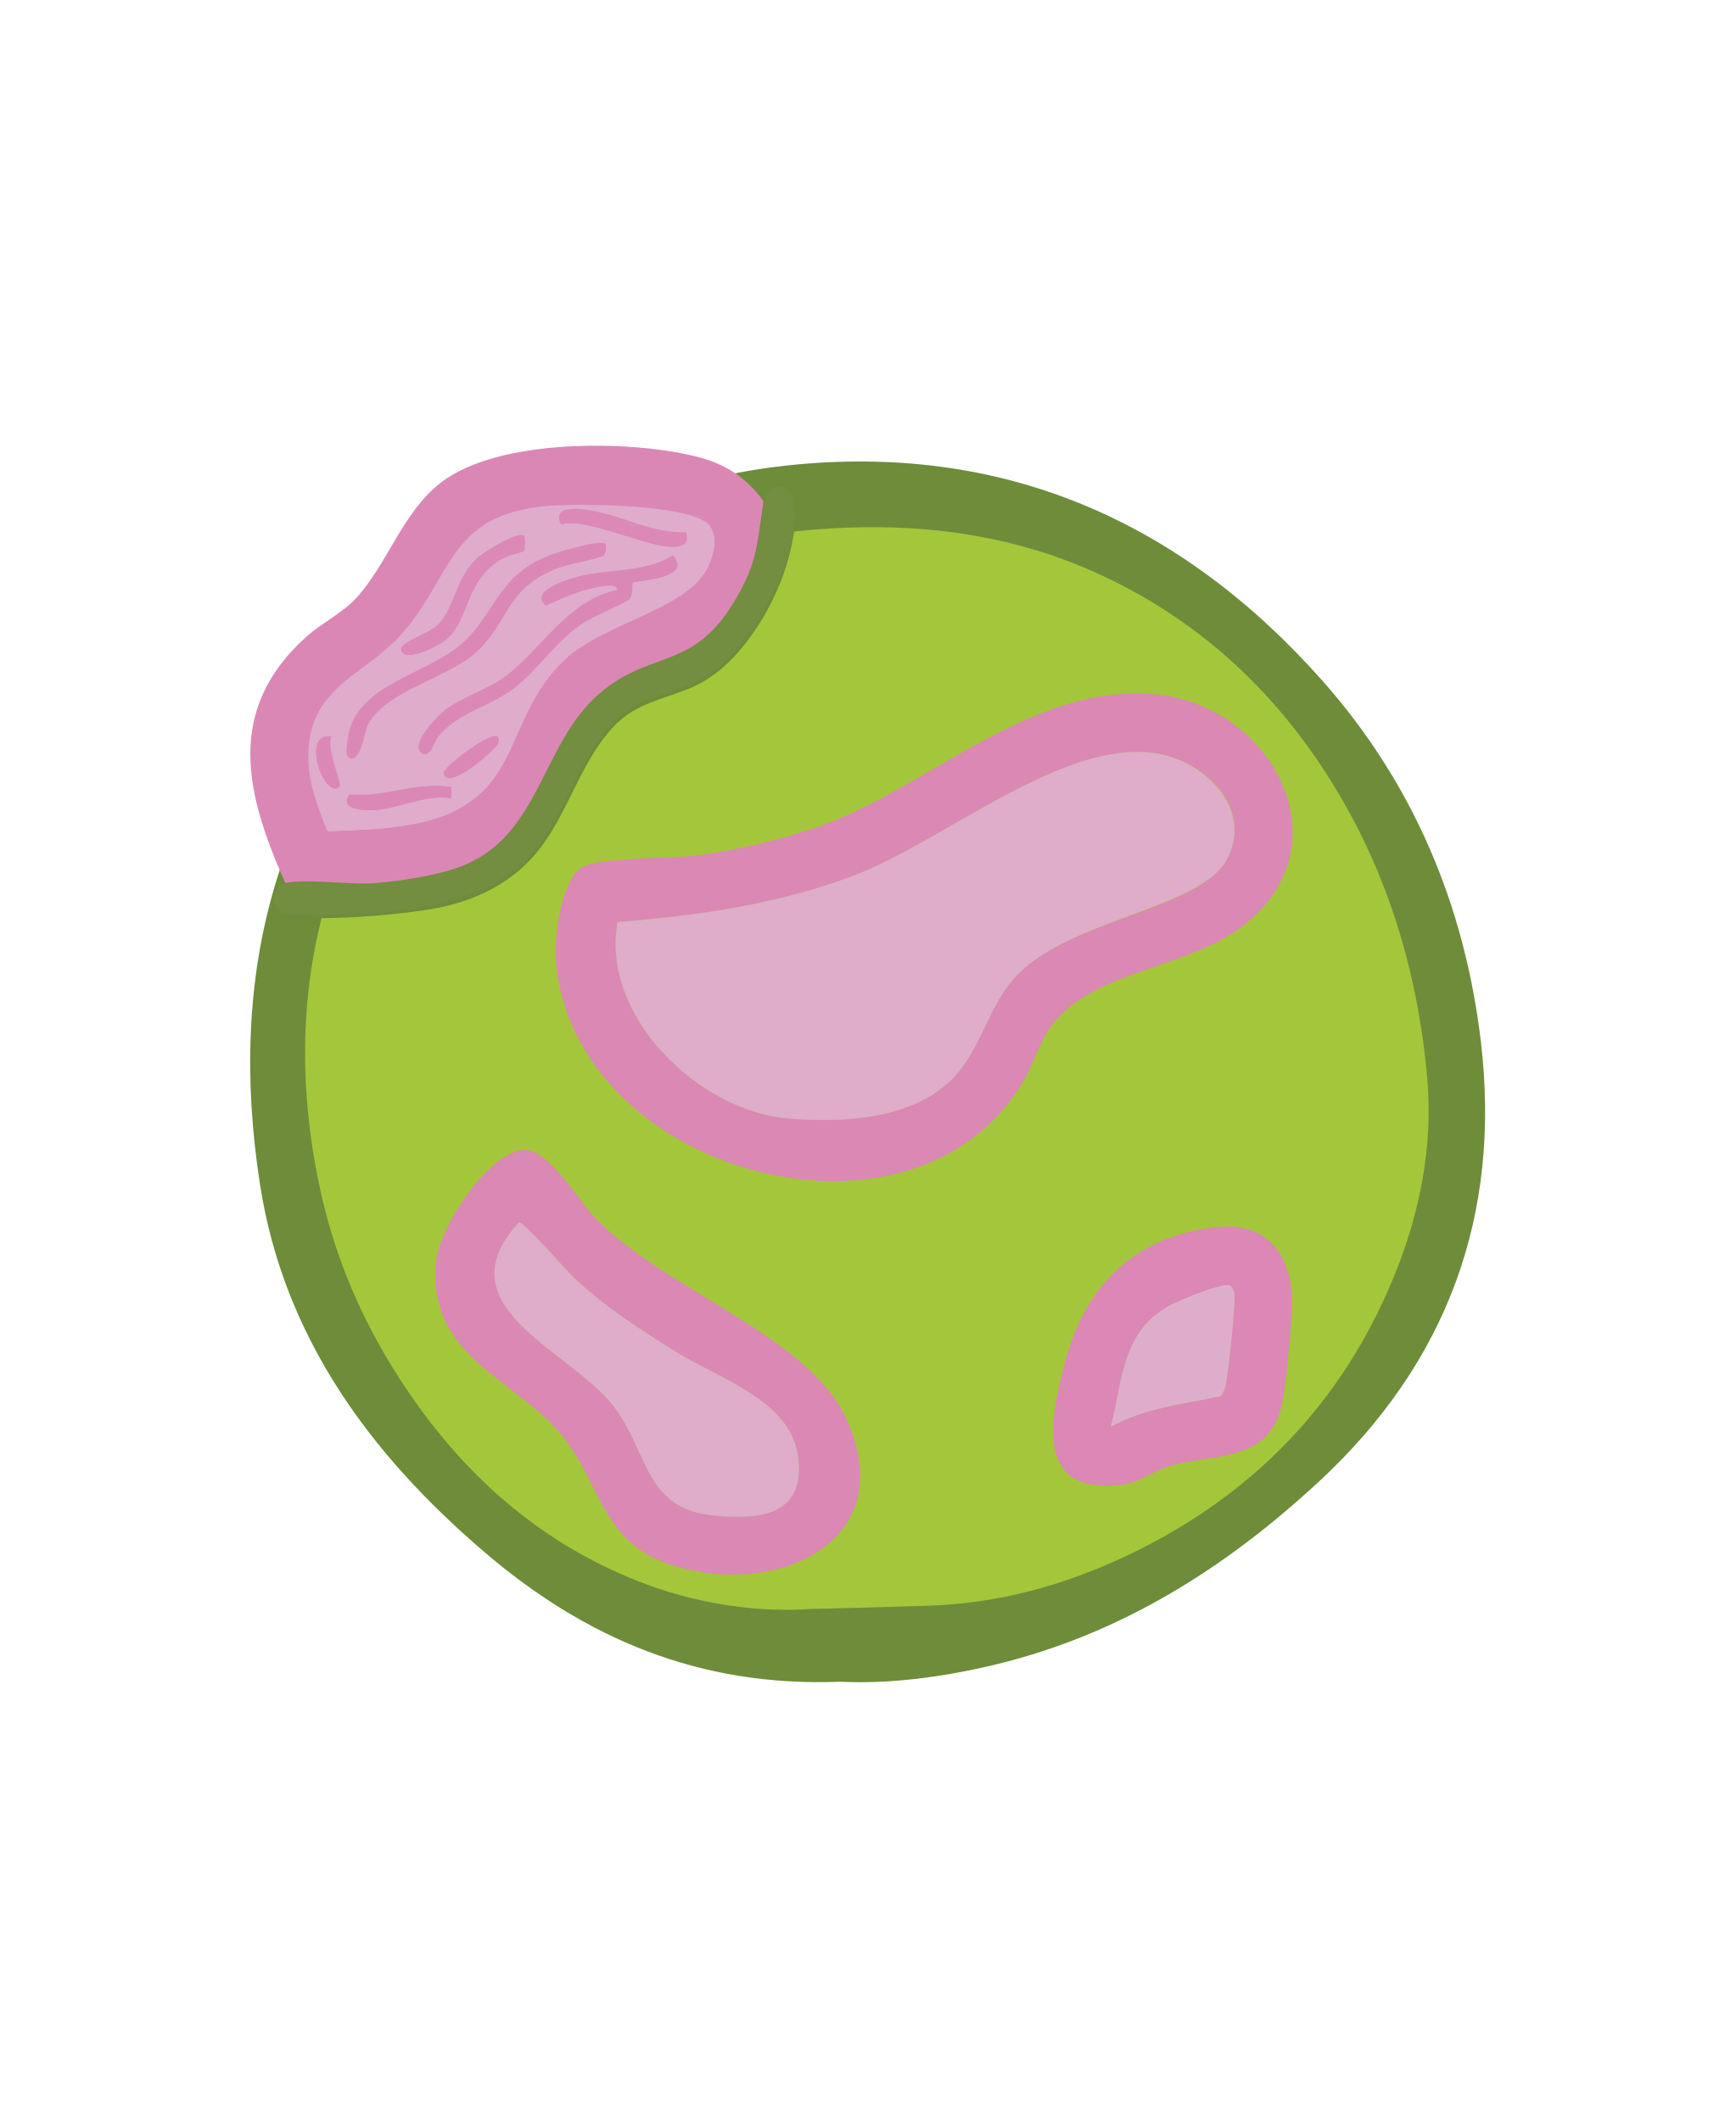
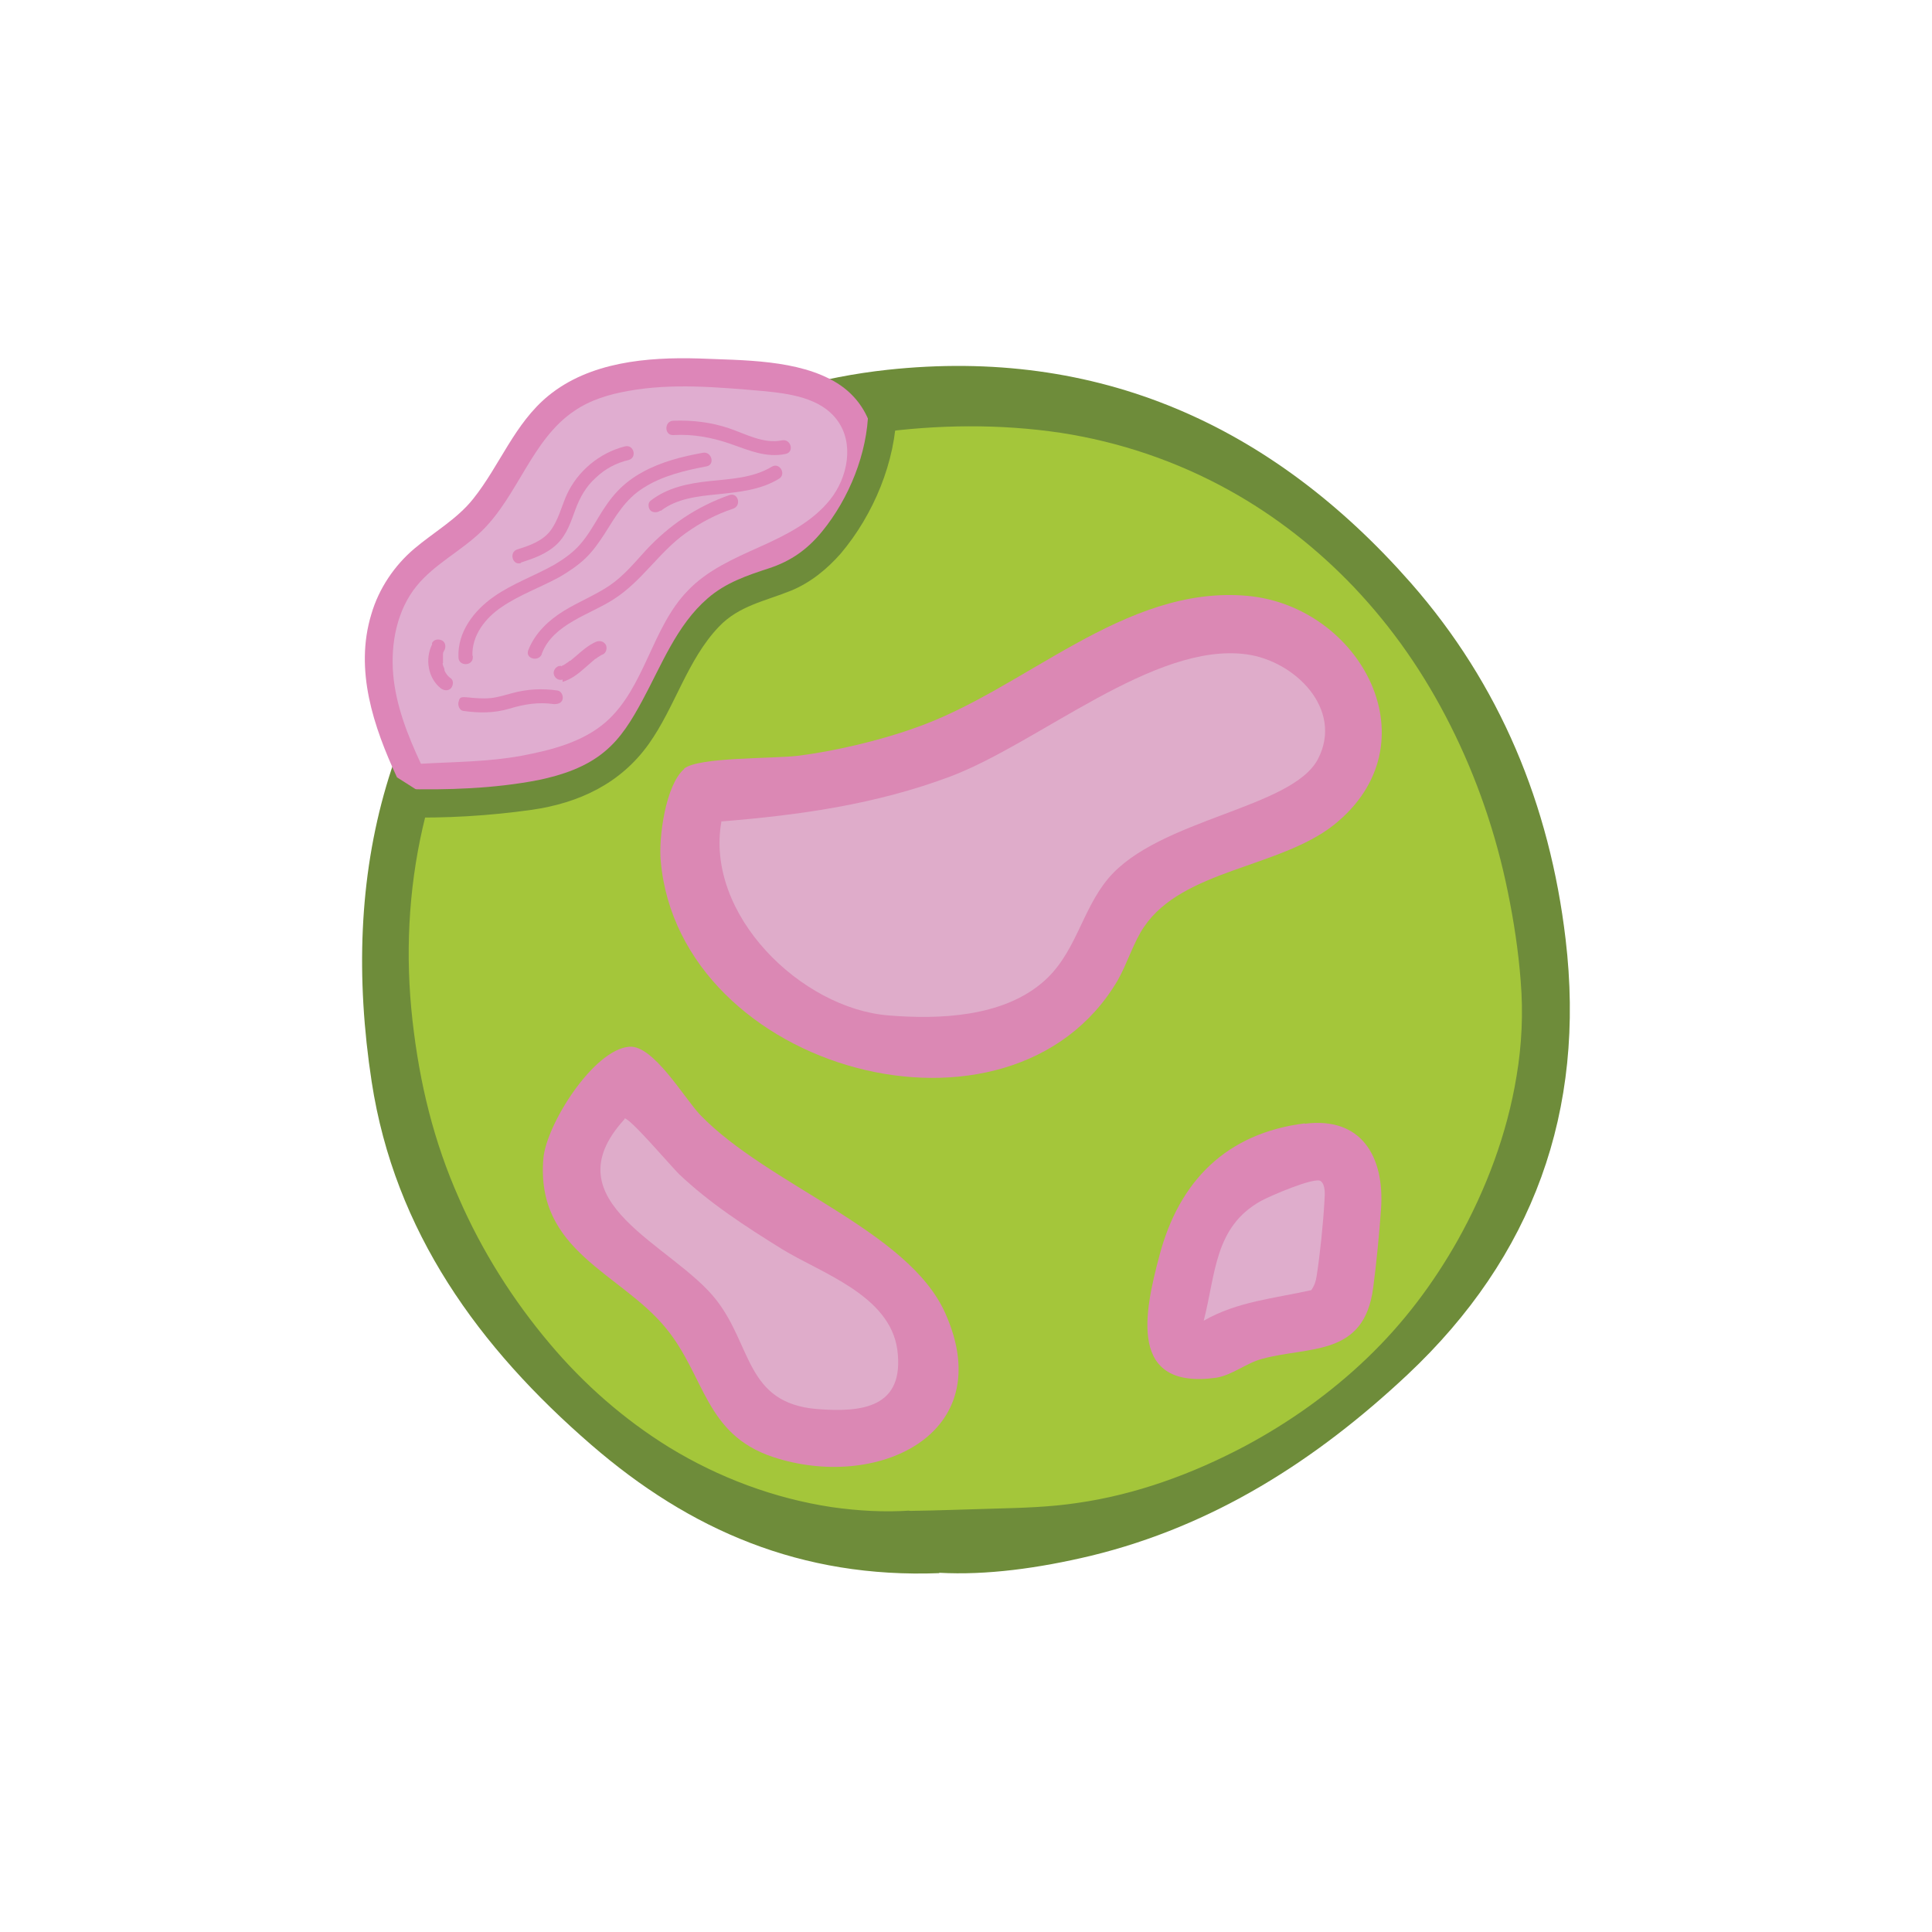
- <svg xmlns="http://www.w3.org/2000/svg" id="Layer_2" data-name="Layer 2" viewBox="0 0 450 550">
+ <svg xmlns="http://www.w3.org/2000/svg" id="Layer_2" version="1.1" viewBox="0 0 512 512">
  <defs>
    <style>
-       .cls-1 {
+       .st0 {
+         fill: #db88b4;
+       }
+ 
+       .st1 {
        fill: #6e8c3a;
      }

-       .cls-2 {
+       .st2 {
+         fill: #e0add0;
+       }
+ 
+       .st3 {
+         fill: #a4c63a;
+       }
+ 
+       .st4 {
        fill: #dfacca;
      }

-       .cls-3 {
-         fill: #dc89b7;
-       }
- 
-       .cls-4 {
+       .st5 {
        fill: #dc87b5;
      }

-       .cls-5 {
-         fill: none;
-       }
- 
-       .cls-6 {
-         fill: #db87b5;
-       }
- 
-       .cls-7 {
-         fill: #e0add0;
-       }
- 
-       .cls-8 {
-         fill: #dc88b6;
-       }
- 
-       .cls-9 {
-         fill: #dd86b8;
-       }
- 
-       .cls-10 {
-         fill: #738d41;
-       }
- 
-       .cls-11 {
-         fill: #db88b4;
-       }
- 
-       .cls-12 {
-         fill: #dfaccc;
-       }
- 
-       .cls-13 {
+       .st6 {
        fill: #dfadcc;
      }

-       .cls-14 {
-         fill: #a4c63a;
+       .st7 {
+         fill: #dd86b8;
      }
    </style>
  </defs>
-   <g id="Background">
-     <polyline class="cls-5" points="0 0 450 0 450 550 0 550" />
-   </g>
-   <g id="Colour">
+   <g>
+     <path class="st1" d="M248.9,416.9c-36.6,1.4-66.1-11.4-92.2-34-29.8-25.8-52.1-56.5-58.2-96.2-8.5-55.4,3.8-105.3,45-145.1,25.6-24.7,56.7-39.8,91.7-43.6,55.7-6,101.8,14.5,138.7,56.5,23.6,26.9,36.8,58.8,41,94.4,5.4,45.5-8.6,84.1-41.9,115.4-24.2,22.7-51.4,40.1-83.9,48-13.8,3.3-27.7,5.2-40.2,4.5h0Z" />
    <g>
-       <g>
-         <path class="cls-14" d="M210.31,418.22c-11.98.92-27.55-.76-42.52-6.3-24.7-9.15-44.18-25.19-59.44-46.44-12.3-17.12-21.05-35.83-25.46-56.61-5.84-27.51-5.23-54.82,3.92-81.29,11.71-33.89,33.66-59.28,66.75-74.41,21.03-9.62,42.99-14.48,66.14-15.34,22.56-.83,44.21,2.5,64.67,11.78,24.75,11.21,44.36,28.65,59.18,51.47,15.68,24.14,23.92,50.89,26.5,79.27,1.6,17.68-1.86,35.1-8.54,51.49-13.46,33.04-36.8,57.07-68.96,72.4-16.58,7.9-33.93,12.67-52.52,13.17-8.6.23-17.2.57-29.72.82Z" />
-         <path class="cls-14" d="M210.31,416.35c-15.08,1.12-30.43-1.64-44.46-7.17-12.68-5-24.47-12.24-34.73-21.21-10.62-9.29-19.6-20.31-27.08-32.25-8.03-12.81-14.18-26.73-17.95-41.39-4.08-15.87-5.82-32.47-4.87-48.84.91-15.81,4.57-31.35,10.65-45.97,4.79-11.53,11.22-22.47,19.22-32.07s17.52-17.83,28.11-24.46c12.45-7.79,26.24-13.43,40.39-17.29,15.36-4.2,31.31-6.18,47.22-6.13s31.58,2.37,46.53,7.61c13.47,4.72,26.26,11.73,37.49,20.54,10.84,8.5,20.31,18.67,28.19,29.96,8.6,12.33,15.44,25.87,20.28,40.11,4.89,14.36,8.01,29.51,9.05,44.65,1.11,16.28-2.13,32.5-8.11,47.61-4.81,12.16-11.32,23.76-19.43,34.03-7.9,10-17.27,18.8-27.71,26.1-11.58,8.09-24.4,14.59-37.81,19.05-7.38,2.45-14.98,4.27-22.68,5.31-7.03.95-14.1,1.03-21.18,1.25s-14.06.42-21.1.56c-2.41.05-2.42,3.8,0,3.75,7.39-.15,14.77-.37,22.16-.6s14.69-.42,22-1.48c15.52-2.24,30.47-7.57,44.34-14.83,11.8-6.18,22.83-13.9,32.47-23.11s17.55-19.54,23.97-30.94c7.49-13.29,13.1-27.9,15.6-42.98,1.36-8.22,1.83-16.58,1.15-24.89-.63-7.83-1.78-15.65-3.36-23.34-3.12-15.12-8.19-29.85-15.24-43.59s-15.31-25.49-25.54-36.2c-9.69-10.14-20.94-18.79-33.25-25.52-13.88-7.58-28.98-12.69-44.61-15.04-16.12-2.43-32.58-2.22-48.71-.06s-31.9,6.58-46.8,13.18c-12.17,5.39-23.56,12.44-33.55,21.25s-17.71,18.44-24.18,29.42c-7.28,12.35-12.63,25.97-15.85,39.94-3.8,16.46-4.57,33.51-2.7,50.28s5.72,31.89,12.31,46.73c6.11,13.77,14.32,26.69,24.07,38.17,9.04,10.64,19.7,19.94,31.68,27.16,13.13,7.92,27.77,13.44,42.97,15.59,6.98.99,14.04,1.38,21.07.86,2.39-.18,2.41-3.93,0-3.75Z" />
-       </g>
-       <path class="cls-1" d="M217.9,436.09c-36.58,1.44-66.17-11.27-92.27-33.6-29.77-25.46-52.07-55.88-58.2-95.25-8.54-54.84,3.76-104.18,45-143.48,25.58-24.37,56.69-39.33,91.77-43.07,55.71-5.94,101.92,14.28,138.77,55.93,23.56,26.64,36.8,58.23,40.99,93.4,5.35,44.96-8.64,83.22-41.86,114.06-24.18,22.45-51.44,39.69-83.97,47.55-13.79,3.33-27.74,5.08-40.22,4.46ZM210.31,417.22c12.52-.25,21.13-.59,29.72-.82,18.59-.5,35.94-5.27,52.52-13.17,32.16-15.33,55.5-39.36,68.96-72.4,6.68-16.39,10.14-33.81,8.54-51.49-2.57-28.38-10.82-55.13-26.5-79.27-14.82-22.82-34.43-40.26-59.18-51.47-20.47-9.27-42.11-12.61-64.67-11.78-23.15.86-45.11,5.72-66.14,15.34-33.08,15.14-55.03,40.52-66.75,74.41-9.15,26.47-9.76,53.78-3.92,81.29,4.41,20.78,13.16,39.49,25.46,56.61,15.27,21.25,34.74,37.29,59.44,46.44,14.96,5.54,30.54,7.22,42.52,6.3Z" />
-     </g>
-     <g>
-       <g>
-         <path class="cls-7" d="M80.49,224.29c-3.5-7.5-6.55-15.35-7.31-23.59s.98-16.97,6.21-23.39c4.77-5.86,11.9-9.27,17.3-14.55,9.64-9.41,13.34-24.27,24.52-31.78,4.24-2.85,9.24-4.37,14.26-5.27,11.64-2.09,23.6-1.02,35.38.06,7.36.67,15.62,1.84,20,7.79,4.47,6.08,2.78,15.06-1.92,20.96-4.7,5.9-11.72,9.4-18.58,12.54s-13.98,6.25-19.23,11.67c-9.54,9.84-11.3,25.63-21.61,34.67-6.16,5.4-14.48,7.54-22.54,9.03-8.67,1.6-17.66,1.58-26.46,2.07" />
-         <path class="cls-9" d="M86.97,220.5c-4.38-9.51-8.37-20.41-5.49-30.94s13.28-14.42,20.51-21.5c6.76-6.61,10.73-15.29,15.96-23.02,5.96-8.8,14.55-11.95,24.91-12.76,10.87-.85,23-.44,33.7,1.77,3.31.69,7.49,1.7,8.94,5.19,1.56,3.74-.52,8.35-2.92,11.21-6.49,7.72-17.73,10.34-26.24,15.12s-15.01,12.14-19.47,21.16-7.86,19.93-17.95,24.61c-11.81,5.47-25.74,5-38.42,5.66-9.6.5-9.66,15.5,0,15,14.35-.74,29.2-.76,42.72-6.28,11.74-4.79,18.34-13.78,23.55-24.91,2.21-4.72,4.24-9.65,7.27-13.91,3.57-5,8.77-7.97,14.2-10.62,10.99-5.36,23.48-10.05,29.47-21.58,5.61-10.78,3.79-24.52-7.02-31.25-10.18-6.35-25.11-6.02-36.65-6.38-13.67-.42-28.88.91-39.87,9.88-9.02,7.35-12.81,18.44-19.88,27.31-4.33,5.42-10.4,8.8-15.64,13.22s-9.38,10.51-11.44,17.35c-4.45,14.81.6,29.79,6.8,43.24,4.04,8.76,16.97,1.15,12.95-7.57h0Z" />
-       </g>
-       <path class="cls-9" d="M94.15,195.75c-.22-5.44,3.42-10,7.7-12.95,4.78-3.3,10.33-5.21,15.38-8.03,2.45-1.36,4.81-2.96,6.83-4.9s3.59-4.21,5.05-6.54c2.91-4.64,5.52-9.23,10.27-12.25,5.02-3.19,10.91-4.62,16.7-5.69,2.37-.44,1.37-4.05-1-3.62-5.48,1.01-10.98,2.4-15.91,5.08-2.41,1.31-4.69,2.97-6.59,4.96-2,2.09-3.58,4.54-5.09,6.99s-2.91,4.92-4.79,7.06-4.29,3.9-6.82,5.35c-5.26,3.03-11.11,4.97-16.11,8.46-5.26,3.68-9.65,9.35-9.38,16.07.1,2.4,3.85,2.42,3.75,0h0Z" />
-       <path class="cls-9" d="M112.57,195.16c3.03-7.9,12.76-10.33,19.21-14.5,7.28-4.7,11.86-12.39,18.88-17.43,3.86-2.77,8.09-4.98,12.58-6.52,2.27-.78,1.29-4.4-1-3.62-8.59,2.96-16.02,8.02-22.17,14.68-3.02,3.27-5.92,6.78-9.65,9.29s-8.19,4.28-12.11,6.71-7.62,5.83-9.37,10.39c-.86,2.26,2.76,3.23,3.62,1h0Z" />
-       <path class="cls-9" d="M91.81,210.4c4.15.62,8.19.56,12.24-.62s7.68-1.83,11.75-1.22c1,.15,2.02-.25,2.31-1.31.24-.89-.3-2.15-1.31-2.31-4.08-.62-8.13-.4-12.11.73-1.87.53-3.71,1.14-5.65,1.32-2.07.19-4.18.09-6.23-.21-1-.15-2.02.25-2.31,1.31-.24.88.3,2.16,1.31,2.31h0Z" />
-       <path class="cls-9" d="M147.43,137.26c5.18-.26,10.19.56,15.06,2.32s9.5,3.76,14.68,2.72c2.36-.47,1.36-4.09-1-3.62-4.81.96-9.55-1.69-13.97-3.17-4.74-1.59-9.78-2.25-14.77-2-2.4.12-2.42,3.87,0,3.75h0Z" />
-       <path class="cls-9" d="M107.03,171.13c3.41-1.09,6.95-2.31,9.55-4.9s3.69-5.98,4.94-9.24,2.85-6.05,5.36-8.41,5.42-3.9,8.66-4.73c2.34-.6,1.35-4.22-1-3.62-6.7,1.73-12.54,6.48-15.42,12.79-1.42,3.12-2.21,6.67-4.27,9.47s-5.59,3.98-8.82,5.02c-2.29.73-1.31,4.36,1,3.62h0Z" />
-       <path class="cls-9" d="M118.12,202.66c2.26-.71,4.1-2.13,5.87-3.66.8-.69,1.6-1.39,2.41-2.06.17-.14-.25.18.04-.03.12-.09.24-.18.36-.26.2-.14.41-.28.62-.42.46-.29.94-.55,1.44-.78.9-.41,1.18-1.77.67-2.57-.6-.92-1.61-1.11-2.57-.67-1.99.91-3.65,2.41-5.28,3.84-.38.33-.76.66-1.15.98-.1.08-.19.16-.29.24-.05.04-.45.34-.09.08-.2.15-.4.3-.6.44-.4.28-.82.54-1.25.77-.13.07-.26.14-.39.2-.05.02-.43.19-.18.09s-.18.07-.19.07c-.14.05-.28.1-.42.14-.93.29-1.63,1.32-1.31,2.31s1.3,1.62,2.31,1.31h0Z" />
-       <path class="cls-9" d="M83.49,192.76c-1.95,3.78-1.1,8.88,2.29,11.59.77.61,1.91.8,2.65,0,.62-.68.82-2,0-2.65-.32-.25-.62-.53-.89-.84-.05-.06-.14-.21-.21-.24.08.04.21.29.06.07-.11-.16-.22-.32-.32-.48-.11-.18-.22-.37-.31-.56-.04-.08-.07-.16-.11-.23-.11-.21.13.36.01.03-.14-.39-.27-.77-.36-1.17-.03-.11-.16-.48-.11-.57-.02.04.04.41.02.11,0-.11-.02-.21-.02-.32-.02-.41,0-.81.03-1.22.02-.26.02.02-.02.12.03-.09.04-.22.06-.32.04-.19.08-.38.13-.56.06-.21.13-.41.2-.61.09-.25.02.04-.04.09.06-.05.14-.28.17-.35.45-.87.26-2.08-.67-2.57-.86-.45-2.09-.26-2.57.67h0Z" />
-       <path class="cls-9" d="M144.13,157.37c4.2-3.27,9.88-3.86,15-4.36,5.62-.55,11.39-1.14,16.34-4.1,2.07-1.24.19-4.48-1.89-3.24-4.98,2.98-10.89,3.18-16.51,3.8s-11.06,1.73-15.59,5.25c-.81.63-.65,1.99,0,2.65.78.8,1.86.62,2.65,0h0Z" />
-     </g>
-     <path class="cls-1" d="M75.5,238.04c11.46.3,23.15-.35,34.5-2,12.41-1.81,23.4-6.82,30.85-17.16,6.99-9.7,10.17-22.13,18.57-30.81,5.33-5.51,12.31-6.73,19.16-9.48,5.12-2.06,9.48-5.56,13.05-9.74,8.74-10.19,14.57-24.07,14.82-37.57.09-4.83-7.41-4.83-7.5,0-.21,11.26-5.07,23.1-12.21,31.76-3.9,4.73-8.28,7.79-14.08,9.71s-11.53,3.83-16.32,7.93c-8.23,7.03-12.22,17.52-17.27,26.79-2.66,4.88-5.65,9.77-9.96,13.37-4.87,4.07-11.24,6.14-17.38,7.35-11.72,2.31-24.31,2.67-36.22,2.35-4.83-.13-4.82,7.37,0,7.5h0Z" />
-     <g>
-       <path class="cls-6" d="M197.99,130c-1.76,10.72-1.27,15.16-7.2,25.3-10.78,18.46-21.15,13.17-34.33,23.67-16.29,12.98-15.94,37.94-37.2,45.8-6.23,2.3-16.07,3.84-22.73,4.27-6.23.4-17.34-1.25-22.54-.04-10.44-23.37-15.62-45.01,5.53-63.97,3.58-3.21,9.18-6.11,12.46-9.54,8.33-8.71,12.32-22.77,22.51-30.49,14.87-11.27,48.21-10.94,65.7-6.7,7.64,1.85,13.17,5.31,17.8,11.7ZM140.79,131.29c-23.89,2.58-23.41,17.27-35.82,32.18-9.68,11.64-24.54,13.88-25.03,31.99-.19,7,2.38,13.74,5.01,20.1,7.72-.36,15.5-.46,23.08-2.04,27.83-5.78,21.86-26.28,37.93-42.07,9.66-9.49,30.7-13.12,36.87-23.13,1.98-3.21,3.59-8.64,1.25-11.91-4.25-5.93-35.84-5.93-43.28-5.13Z" />
-       <path class="cls-10" d="M73.99,229c5.2-1.21,16.31.44,22.54.04,6.66-.43,16.51-1.97,22.73-4.27,21.26-7.86,20.91-32.82,37.2-45.8,13.18-10.5,23.55-5.21,34.33-23.67,5.92-10.14,5.44-14.58,7.2-25.3.82-5.01,7.36-5.2,8.06.44,1.74,14.14-11.38,38.4-23.75,45.36-5.86,3.3-13.32,4.45-19,8-12.9,8.07-16.2,29.53-27.82,40.18-9.86,9.05-26.96,12.18-40,13-4.22.27-18.58.75-21.79-.19-3.89-1.15-3.43-6.93.3-7.8Z" />
-       <path class="cls-12" d="M140.79,131.29c7.44-.8,39.03-.81,43.28,5.13,2.34,3.27.73,8.7-1.25,11.91-6.17,10.01-27.21,13.64-36.87,23.13-16.07,15.79-10.1,36.29-37.93,42.07-7.58,1.57-15.36,1.68-23.08,2.04-2.64-6.36-5.2-13.1-5.01-20.1.49-18.11,15.35-20.35,25.03-31.99,12.4-14.91,11.93-29.6,35.82-32.18ZM178,138c-10.14.42-18.25-5.61-28.56-6.04-3.11-.13-5.71.79-3.94,4.04,7.1-2.42,27.13,8.65,31.91,5.07,1.16-.87.46-1.94.6-3.08ZM135.99,139c-1.51-1.65-10.83,4.3-12.54,5.95-5.3,5.13-5.49,11.89-9.44,16.56-2.3,2.71-10.45,4.93-10.01,6.97.82,3.79,10.39-1.38,12.04-2.94,5.78-5.46,4.59-14.7,13.61-20.38,1.78-1.12,6-2.03,6.21-2.29.3-.37.26-3.73.12-3.87ZM157,141.01c-1.27-1.3-13.07,2.31-15.26,3.24-13.32,5.64-13.35,15.48-22.73,23.27-8.65,7.18-25.78,10.09-28.57,22.43-.28,1.23-.88,5.6-.44,6.05,3.16,3.24,4.51-6.05,5.09-7.4,3.99-9.4,20.8-12.51,28.43-19.57,8.75-8.09,7.42-16.44,21.21-21.79,2.72-1.05,10.63-2.41,11.68-3.15.87-.61.83-2.84.59-3.09ZM164.06,151.07c.55-.56,15.9-.93,10.41-7.07-7.56,4.63-16.36,3.38-24.51,5.47-2.8.72-13.02,3.9-8.45,7.53,4.33-1.83,8.51-3.99,13.24-4.74,1.14-.18,5.23-1.24,5.23.73-13,2.71-19.64,15.48-29.05,22.45-4.33,3.2-11.12,5.34-15.44,8.56-1.94,1.44-8.8,8.74-6.5,10.99s3.76-3.04,4.53-3.94c5.67-6.58,12.51-7.51,18.96-12.05s11.15-12.41,18.59-17.41c2.43-1.63,11.36-5.44,11.95-6.06,1.43-1.49.66-4.1,1.03-4.47ZM85.99,191c-8.43-1.45-1.71,16.69,2,13,.85-.84-3.71-10.39-2-13ZM128.99,191.01c-1.59-1.58-14.31,7.97-13.99,9.48.97,4.52,10.95-4.24,12.34-5.64.86-.87,2.9-2.6,1.65-3.84ZM117,204c-9.33-1.36-17.24,2.88-26.42,1.98-2.65,3.75,3.01,4.19,5.91,4.1,6.73-.21,13.53-4.15,20.51-3.09v-2.99Z" />
-       <path class="cls-8" d="M164.06,151.07c-.37.37.41,2.98-1.03,4.47-.59.61-9.52,4.42-11.95,6.06-7.44,5-11.88,12.69-18.59,17.41s-13.3,5.47-18.96,12.05c-.78.9-2.12,6.31-4.53,3.94s4.56-9.55,6.5-10.99c4.32-3.22,11.11-5.36,15.44-8.56,9.41-6.97,16.05-19.74,29.05-22.45,0-1.97-4.09-.91-5.23-.73-4.73.75-8.91,2.91-13.24,4.74-4.57-3.63,5.64-6.81,8.45-7.53,8.15-2.09,16.95-.84,24.51-5.47,5.49,6.14-9.86,6.52-10.41,7.07Z" />
-       <path class="cls-8" d="M157,141.01c.24.25.28,2.48-.59,3.09-1.05.74-8.96,2.1-11.68,3.15-13.8,5.35-12.47,13.69-21.21,21.79-7.63,7.06-24.44,10.17-28.43,19.57-.57,1.35-1.92,10.64-5.09,7.4-.44-.45.16-4.82.44-6.05,2.79-12.34,19.92-15.25,28.57-22.43,9.38-7.79,9.41-17.63,22.73-23.27,2.19-.93,13.99-4.53,15.26-3.24Z" />
-       <path class="cls-3" d="M135.99,139c.13.14.18,3.51-.12,3.87-.21.25-4.43,1.17-6.21,2.29-9.03,5.68-7.83,14.92-13.61,20.38-1.65,1.56-11.22,6.73-12.04,2.94-.44-2.04,7.71-4.26,10.01-6.97,3.96-4.66,4.14-11.42,9.44-16.56,1.71-1.66,11.02-7.61,12.54-5.95Z" />
-       <path class="cls-3" d="M178,138c-.14,1.14.56,2.21-.6,3.08-4.77,3.58-24.8-7.5-31.91-5.07-1.76-3.25.83-4.17,3.94-4.04,10.3.43,18.42,6.46,28.56,6.04Z" />
-       <path class="cls-8" d="M117,204v2.99c-6.98-1.06-13.78,2.88-20.51,3.09-2.9.09-8.56-.35-5.91-4.1,9.18.9,17.09-3.34,26.42-1.98Z" />
-       <path class="cls-8" d="M128.99,191.01c1.25,1.24-.79,2.96-1.65,3.84-1.39,1.4-11.37,10.16-12.34,5.64-.32-1.51,12.4-11.06,13.99-9.48Z" />
-       <path class="cls-8" d="M85.99,191c-1.72,2.61,2.84,12.16,2,13-3.71,3.69-10.43-14.45-2-13Z" />
-     </g>
-     <g>
-       <path class="cls-11" d="M150.28,225.29c3.72-3.13,23.45-2.6,30.09-3.42,9.64-1.18,21.64-4.04,30.84-7.16,29.22-9.93,55.63-37.61,88.27-34.69,30.11,2.69,49.9,38.8,22.99,59.96-14.41,11.33-40.05,11.66-50.31,26.69-2.68,3.93-4.46,9.74-6.99,14.01-28.33,47.64-116.1,23.94-121.05-31.29-.55-6.08,1.28-19.98,6.16-24.09ZM160.11,239.11c-4.45,24.49,21.29,49.11,44.35,50.93,13.41,1.06,29.81.39,40.55-8.52,8.95-7.43,10.36-18.95,17.57-27.43,13.41-15.76,48.62-17.83,55.61-31.39s-6.17-25.71-18.96-27.44c-24.42-3.3-54.87,23.24-78.47,32.01-19.72,7.33-39.77,10.14-60.66,11.83Z" />
-       <path class="cls-11" d="M135.75,298.19c6.34-.54,14.35,13.32,18.73,17.82,18.07,18.58,55.18,30.3,65.01,51.99,14.52,32.02-18.46,46.67-45.72,37.72-17.96-5.9-17.92-21.21-28.26-33.74-11.99-14.51-34.59-20.08-32.5-44.48.77-9.02,13.35-28.53,22.74-29.32ZM134.54,317c-20.11,21.9,13.01,32.89,24.44,47.52,9.35,11.98,7.82,26.88,26.49,28.51,12.23,1.07,23.48-.35,21.44-15.45-1.93-14.29-20.22-20.08-30.58-26.41-9.58-5.85-19.1-11.99-27.34-19.66-2.37-2.2-13.14-14.83-14.45-14.51Z" />
-       <path class="cls-4" d="M314.76,318.26c14.87-1.85,21.06,8.55,20.22,22.23-.36,5.85-1.3,15.1-2.07,20.93-2.37,18.12-16.8,15.19-29.36,18.64-4.19,1.15-7.68,4.23-12.15,4.85-23.46,3.27-19.2-17.04-15.13-32.13,5.23-19.38,17.7-31.94,38.47-34.52ZM288.01,370c8.93-4.99,18.72-5.8,28.52-7.97.78-1.07,1.21-2.29,1.41-3.59.84-5.62,1.75-14.31,2.08-19.97.09-1.52.35-4.07-.97-5.04-1.59-1.18-13.67,3.93-15.94,5.2-12.31,6.88-11.94,19.06-15.11,31.38Z" />
-       <path class="cls-2" d="M160.11,239.11c20.89-1.69,40.94-4.51,60.66-11.83,23.61-8.77,54.05-35.31,78.47-32.01,12.78,1.73,25.75,14.27,18.96,27.44s-42.21,15.63-55.61,31.39c-7.22,8.48-8.62,19.99-17.57,27.43-10.73,8.91-27.14,9.59-40.55,8.52-23.07-1.83-48.8-26.44-44.35-50.93Z" />
-       <path class="cls-2" d="M134.54,317c1.31-.32,12.08,12.31,14.45,14.51,8.25,7.67,17.77,13.8,27.34,19.66,10.35,6.33,28.65,12.12,30.58,26.41,2.04,15.1-9.21,16.52-21.44,15.45-18.67-1.63-17.14-16.53-26.49-28.51-11.42-14.64-44.55-25.62-24.44-47.52Z" />
-       <path class="cls-13" d="M288.01,370c3.17-12.33,2.8-24.51,15.11-31.38,2.27-1.27,14.35-6.38,15.94-5.2,1.31.98,1.06,3.52.97,5.04-.33,5.66-1.24,14.36-2.08,19.97-.2,1.31-.63,2.52-1.41,3.59-9.8,2.17-19.59,2.98-28.52,7.97Z" />
+       <path class="st3" d="M241.3,398.8c-12,.9-27.6-.8-42.5-6.4-24.7-9.2-44.2-25.5-59.4-46.9-12.3-17.3-21.1-36.2-25.5-57.2-5.8-27.8-5.2-55.4,3.9-82.2,11.7-34.3,33.7-60,66.7-75.2,21-9.7,43-14.7,66-15.5,22.6-.8,44.2,2.5,64.6,11.9,24.8,11.3,44.4,28.9,59.2,52.1,15.7,24.4,23.9,51.5,26.5,80.2,1.6,17.9-1.9,35.5-8.5,52.1-13.5,33.4-36.8,57.7-68.9,73.2-16.6,8-33.9,12.8-52.5,13.3-8.6.2-17.2.6-29.7.8h0v-.2h0Z" />
+       <path class="st3" d="M241.3,396.9c-15.1,1.1-30.4-1.6-44.5-7.3-12.7-5.1-24.5-12.3-34.7-21.4-10.6-9.4-19.6-20.5-27.1-32.6-8-12.9-14.2-27-17.9-41.9-4.1-16.1-5.8-32.9-4.9-49.3.9-16,4.6-31.7,10.7-46.5,4.8-11.6,11.2-22.7,19.2-32.5s17.5-18,28.1-24.8c12.4-7.9,26.2-13.5,40.4-17.5,15.4-4.2,31.3-6.3,47.2-6.2s31.6,2.4,46.5,7.7c13.5,4.8,26.3,11.8,37.5,20.7,10.8,8.6,20.3,18.9,28.2,30.3,8.6,12.4,15.4,26.2,20.3,40.5,4.9,14.6,8,29.8,9,45.2,1.1,16.5-2.1,32.9-8.1,48.1-4.8,12.3-11.3,24.1-19.4,34.4-7.9,10.1-17.3,19-27.7,26.4-11.6,8.2-24.4,14.8-37.8,19.2-7.4,2.5-15,4.3-22.7,5.4-7,1-14.1,1-21.2,1.2-7.1.2-14.1.4-21.1.6-2.4,0-2.4,3.8,0,3.8,7.4-.1,14.8-.4,22.2-.6s14.7-.4,22-1.5c15.5-2.2,30.5-7.7,44.3-15,11.8-6.3,22.8-14.1,32.5-23.4,9.7-9.3,17.5-19.7,24-31.2,7.5-13.4,13.1-28.2,15.6-43.5,1.4-8.3,1.8-16.8,1.1-25.2-.6-7.9-1.8-15.8-3.4-23.6-3.1-15.3-8.2-30.2-15.2-44.1-7-13.9-15.3-25.8-25.5-36.6-9.7-10.2-20.9-19-33.2-25.8-13.9-7.7-29-12.8-44.6-15.2-16.1-2.4-32.6-2.2-48.7,0-16.1,2.2-31.9,6.7-46.8,13.3-12.2,5.5-23.6,12.5-33.6,21.4s-17.7,18.6-24.2,29.7c-7.3,12.5-12.6,26.3-15.8,40.3-3.8,16.7-4.6,33.9-2.7,50.9,1.9,17,5.7,32.3,12.3,47.2,6.1,14,14.3,27,24.1,38.6,9,10.7,19.7,20.1,31.7,27.5,13.1,8,27.8,13.5,43,15.8,7,1,14,1.4,21.1.9,2.4-.2,2.4-3.9,0-3.8h-.2v.4Z" />
    </g>
  </g>
+   <g>
+     <g>
+       <path class="st7" d="M118,198.5h0" />
+       <path class="st7" d="M111.5,210c14.3-.7,29.2-.8,42.7-6.3,11.7-4.8,18.3-13.8,23.6-24.9,2.2-4.7,4.2-9.6,7.3-13.9,3.6-5,8.8-8,14.2-10.6,11-5.4,23.5-10.1,29.5-21.6,5.6-10.8,3.8-24.5-7-31.2-10.2-6.3-25.1-6-36.6-6.5-13.7-.4-28.9.9-39.9,9.9-9,7.4-12.8,18.4-19.9,27.3-4.3,5.4-10.4,8.8-15.6,13.2s-9.4,10.5-11.4,17.4c-4.5,14.8.6,29.8,6.8,43.2" />
+       <path class="st2" d="M111.5,202.3c-3.5-7.5-6.6-15.4-7.3-23.6s1-17,6.2-23.4c4.8-5.9,11.9-9.3,17.3-14.6,9.6-9.4,13.3-24.3,24.5-31.8,4.2-2.9,9.2-4.4,14.3-5.3,11.6-2.1,23.6-1,35.4,0,7.4.7,15.6,1.8,20,7.8,4.5,6.1,2.8,15.1-1.9,21-4.7,5.9-11.7,9.4-18.6,12.5s-14,6.2-19.2,11.7c-9.5,9.8-11.3,25.6-21.6,34.7-6.2,5.4-14.5,7.5-22.5,9-8.7,1.6-17.7,1.6-26.5,2.1" />
+     </g>
+     <path class="st7" d="M125.2,173.8c-.2-5.4,3.4-10,7.7-12.9,4.8-3.3,10.3-5.2,15.4-8,2.4-1.4,4.8-3,6.8-4.9s3.6-4.2,5.1-6.5c2.9-4.6,5.5-9.2,10.3-12.2,5-3.2,10.9-4.6,16.7-5.7,2.4-.4,1.4-4.1-1-3.6-5.5,1-11,2.4-15.9,5.1-2.4,1.3-4.7,3-6.6,5-2,2.1-3.6,4.5-5.1,7s-2.9,4.9-4.8,7.1-4.3,3.9-6.8,5.4c-5.3,3-11.1,5-16.1,8.5-5.3,3.7-9.7,9.4-9.4,16.1,0,2.4,3.8,2.4,3.8,0h0v-.4h0Z" />
+     <path class="st7" d="M143.6,173.2c3-7.9,12.8-10.3,19.2-14.5,7.3-4.7,11.9-12.4,18.9-17.4,3.9-2.8,8.1-5,12.6-6.5,2.3-.8,1.3-4.4-1-3.6-8.6,3-16,8-22.2,14.7-3,3.3-5.9,6.8-9.6,9.3s-8.2,4.3-12.1,6.7-7.6,5.8-9.4,10.4c-.9,2.3,2.8,3.2,3.6,1h0Z" />
+     <path class="st7" d="M122.8,188.4c4.2.6,8.2.6,12.2-.6s7.7-1.8,11.8-1.2c1,0,2-.2,2.3-1.3.2-.9-.3-2.1-1.3-2.3-4.1-.6-8.1-.4-12.1.7-1.9.5-3.7,1.1-5.7,1.3-2.1.2-4.2,0-6.2-.2s-2,.2-2.3,1.3c-.2.9.3,2.2,1.3,2.3h0Z" />
+     <path class="st7" d="M178.4,115.3c5.2-.3,10.2.6,15.1,2.3s9.5,3.8,14.7,2.7c2.4-.5,1.4-4.1-1-3.6-4.8,1-9.6-1.7-14-3.2-4.7-1.6-9.8-2.2-14.8-2-2.4.1-2.4,3.9,0,3.8h0Z" />
+     <path class="st7" d="M138,149.1c3.4-1.1,6.9-2.3,9.6-4.9s3.7-6,4.9-9.2,2.8-6.1,5.4-8.4c2.5-2.4,5.4-3.9,8.7-4.7,2.3-.6,1.4-4.2-1-3.6-6.7,1.7-12.5,6.5-15.4,12.8-1.4,3.1-2.2,6.7-4.3,9.5s-5.6,4-8.8,5c-2.3.7-1.3,4.4,1,3.6h0Z" />
+     <path class="st7" d="M149.1,180.7c2.3-.7,4.1-2.1,5.9-3.7.8-.7,1.6-1.4,2.4-2.1.2,0-.2.2,0,0,0,0,.2-.2.4-.3.2,0,.4-.3.6-.4.5-.3.9-.6,1.4-.8.9-.4,1.2-1.8.7-2.6-.6-.9-1.6-1.1-2.6-.7-2,.9-3.7,2.4-5.3,3.8-.4.3-.8.7-1.2,1,0,0-.2.2-.3.2,0,0-.4.3,0,0-.2,0-.4.3-.6.4-.4.3-.8.5-1.2.8,0,0-.3,0-.4.2,0,0-.4.2-.2,0s-.2,0-.2,0c0,0-.3,0-.4,0-.9.3-1.6,1.3-1.3,2.3s1.3,1.6,2.3,1.3h0s0,.5,0,.5Z" />
+     <path class="st7" d="M114.5,170.8c-1.9,3.8-1.1,8.9,2.3,11.6.8.6,1.9.8,2.7,0,.6-.7.8-2,0-2.6-.3-.2-.6-.5-.9-.8,0,0,0-.2-.2-.2,0,0,.2.3,0,0,0-.2-.2-.3-.3-.5l-.3-.6v-.2c0-.2,0,.4,0,0s-.3-.8-.4-1.2c0,0-.2-.5,0-.6,0,0,0,.4,0,0v-1.5c0-.3,0,0,0,0v-.9c0-.2,0-.4.2-.6,0-.2,0,0,0,0,0,0,0-.3.2-.4.4-.9.3-2.1-.7-2.6-.9-.4-2.1-.3-2.6.7h0s0,.2,0,.2Z" />
+     <path class="st7" d="M175.1,135.4c4.2-3.3,9.9-3.9,15-4.4,5.6-.6,11.4-1.1,16.3-4.1,2.1-1.2.2-4.5-1.9-3.2-5,3-10.9,3.2-16.5,3.8-5.6.6-11.1,1.7-15.6,5.2-.8.6-.6,2,0,2.6s1.9.6,2.6,0h0Z" />
+   </g>
+   <path class="st1" d="M106.5,216.6c11.5.3,23.2-.4,34.5-2,12.4-1.8,23.4-6.9,30.9-17.4,7-9.8,10.2-22.3,18.6-31.1,5.3-5.6,12.3-6.8,19.2-9.6,5.1-2.1,9.5-5.7,13.1-9.8,8.7-10.3,14.6-24.4,14.8-38,0-4.9-7.4-4.9-7.5,0-.2,11.4-5.1,23.4-12.2,32.1-3.9,4.8-8.3,7.9-14.1,9.8-5.8,1.9-11.5,3.8-16.3,8-8.2,7.1-12.2,17.7-17.3,27.1-2.7,5-5.6,9.9-10,13.5-4.9,4.1-11.2,6.2-17.4,7.5-11.7,2.3-24.3,2.7-36.2,2.4-4.8,0-4.8,7.5,0,7.6h0Z" />
+   <g>
+     <path class="st0" d="M181.3,203.7c3.7-3.1,23.4-2.6,30.1-3.4,9.6-1.2,21.6-4,30.8-7.3,29.2-10,55.6-38,88.3-35.1,30.1,2.7,49.9,39.2,23,60.7-14.4,11.4-40,11.8-50.3,27-2.7,3.9-4.5,9.8-7,14.2-28.3,48.1-116.1,24.2-121.1-31.6-.6-6.2,1.3-20.2,6.2-24.4h0Z" />
+     <path class="st0" d="M166.8,277.4c6.3-.5,14.4,13.4,18.7,18,18.1,18.8,55.2,30.6,65,52.6,14.5,32.4-18.5,47.2-45.7,38.1-18-6-17.9-21.4-28.3-34.1-12-14.7-34.6-20.3-32.5-45,.8-9.1,13.3-28.8,22.7-29.6h0Z" />
+     <path class="st5" d="M345.8,297.8c14.9-1.9,21.1,8.6,20.2,22.4-.4,6-1.3,15.3-2.1,21.1-2.4,18.3-16.8,15.4-29.4,18.8-4.2,1.1-7.7,4.2-12.1,5-23.5,3.3-19.2-17.2-15.1-32.5,5.2-19.6,17.7-32.3,38.5-34.9h0Z" />
+     <path class="st4" d="M191.1,217.7c20.9-1.7,40.9-4.5,60.7-11.9,23.6-8.9,54.1-35.7,78.5-32.4,12.8,1.7,25.8,14.5,19,27.7s-42.2,15.8-55.6,31.7c-7.2,8.6-8.6,20.2-17.6,27.7-10.7,9-27.1,9.7-40.6,8.6-23.1-1.8-48.8-26.7-44.3-51.5h0Z" />
+     <path class="st4" d="M165.5,296.4c1.3-.3,12.1,12.4,14.4,14.7,8.2,7.8,17.8,14,27.3,19.9,10.4,6.4,28.6,12.2,30.6,26.7,2,15.3-9.2,16.7-21.4,15.7-18.7-1.6-17.1-16.7-26.5-28.8-11.4-14.8-44.6-25.9-24.4-48h0v-.2Z" />
+     <path class="st6" d="M319,350c3.2-12.4,2.8-24.8,15.1-31.7,2.3-1.3,14.4-6.5,15.9-5.3,1.3,1,1.1,3.5,1,5.1-.3,5.8-1.2,14.6-2.1,20.2-.2,1.3-.6,2.5-1.4,3.6-9.8,2.2-19.6,3-28.5,8.1h0Z" />
+   </g>
</svg>
